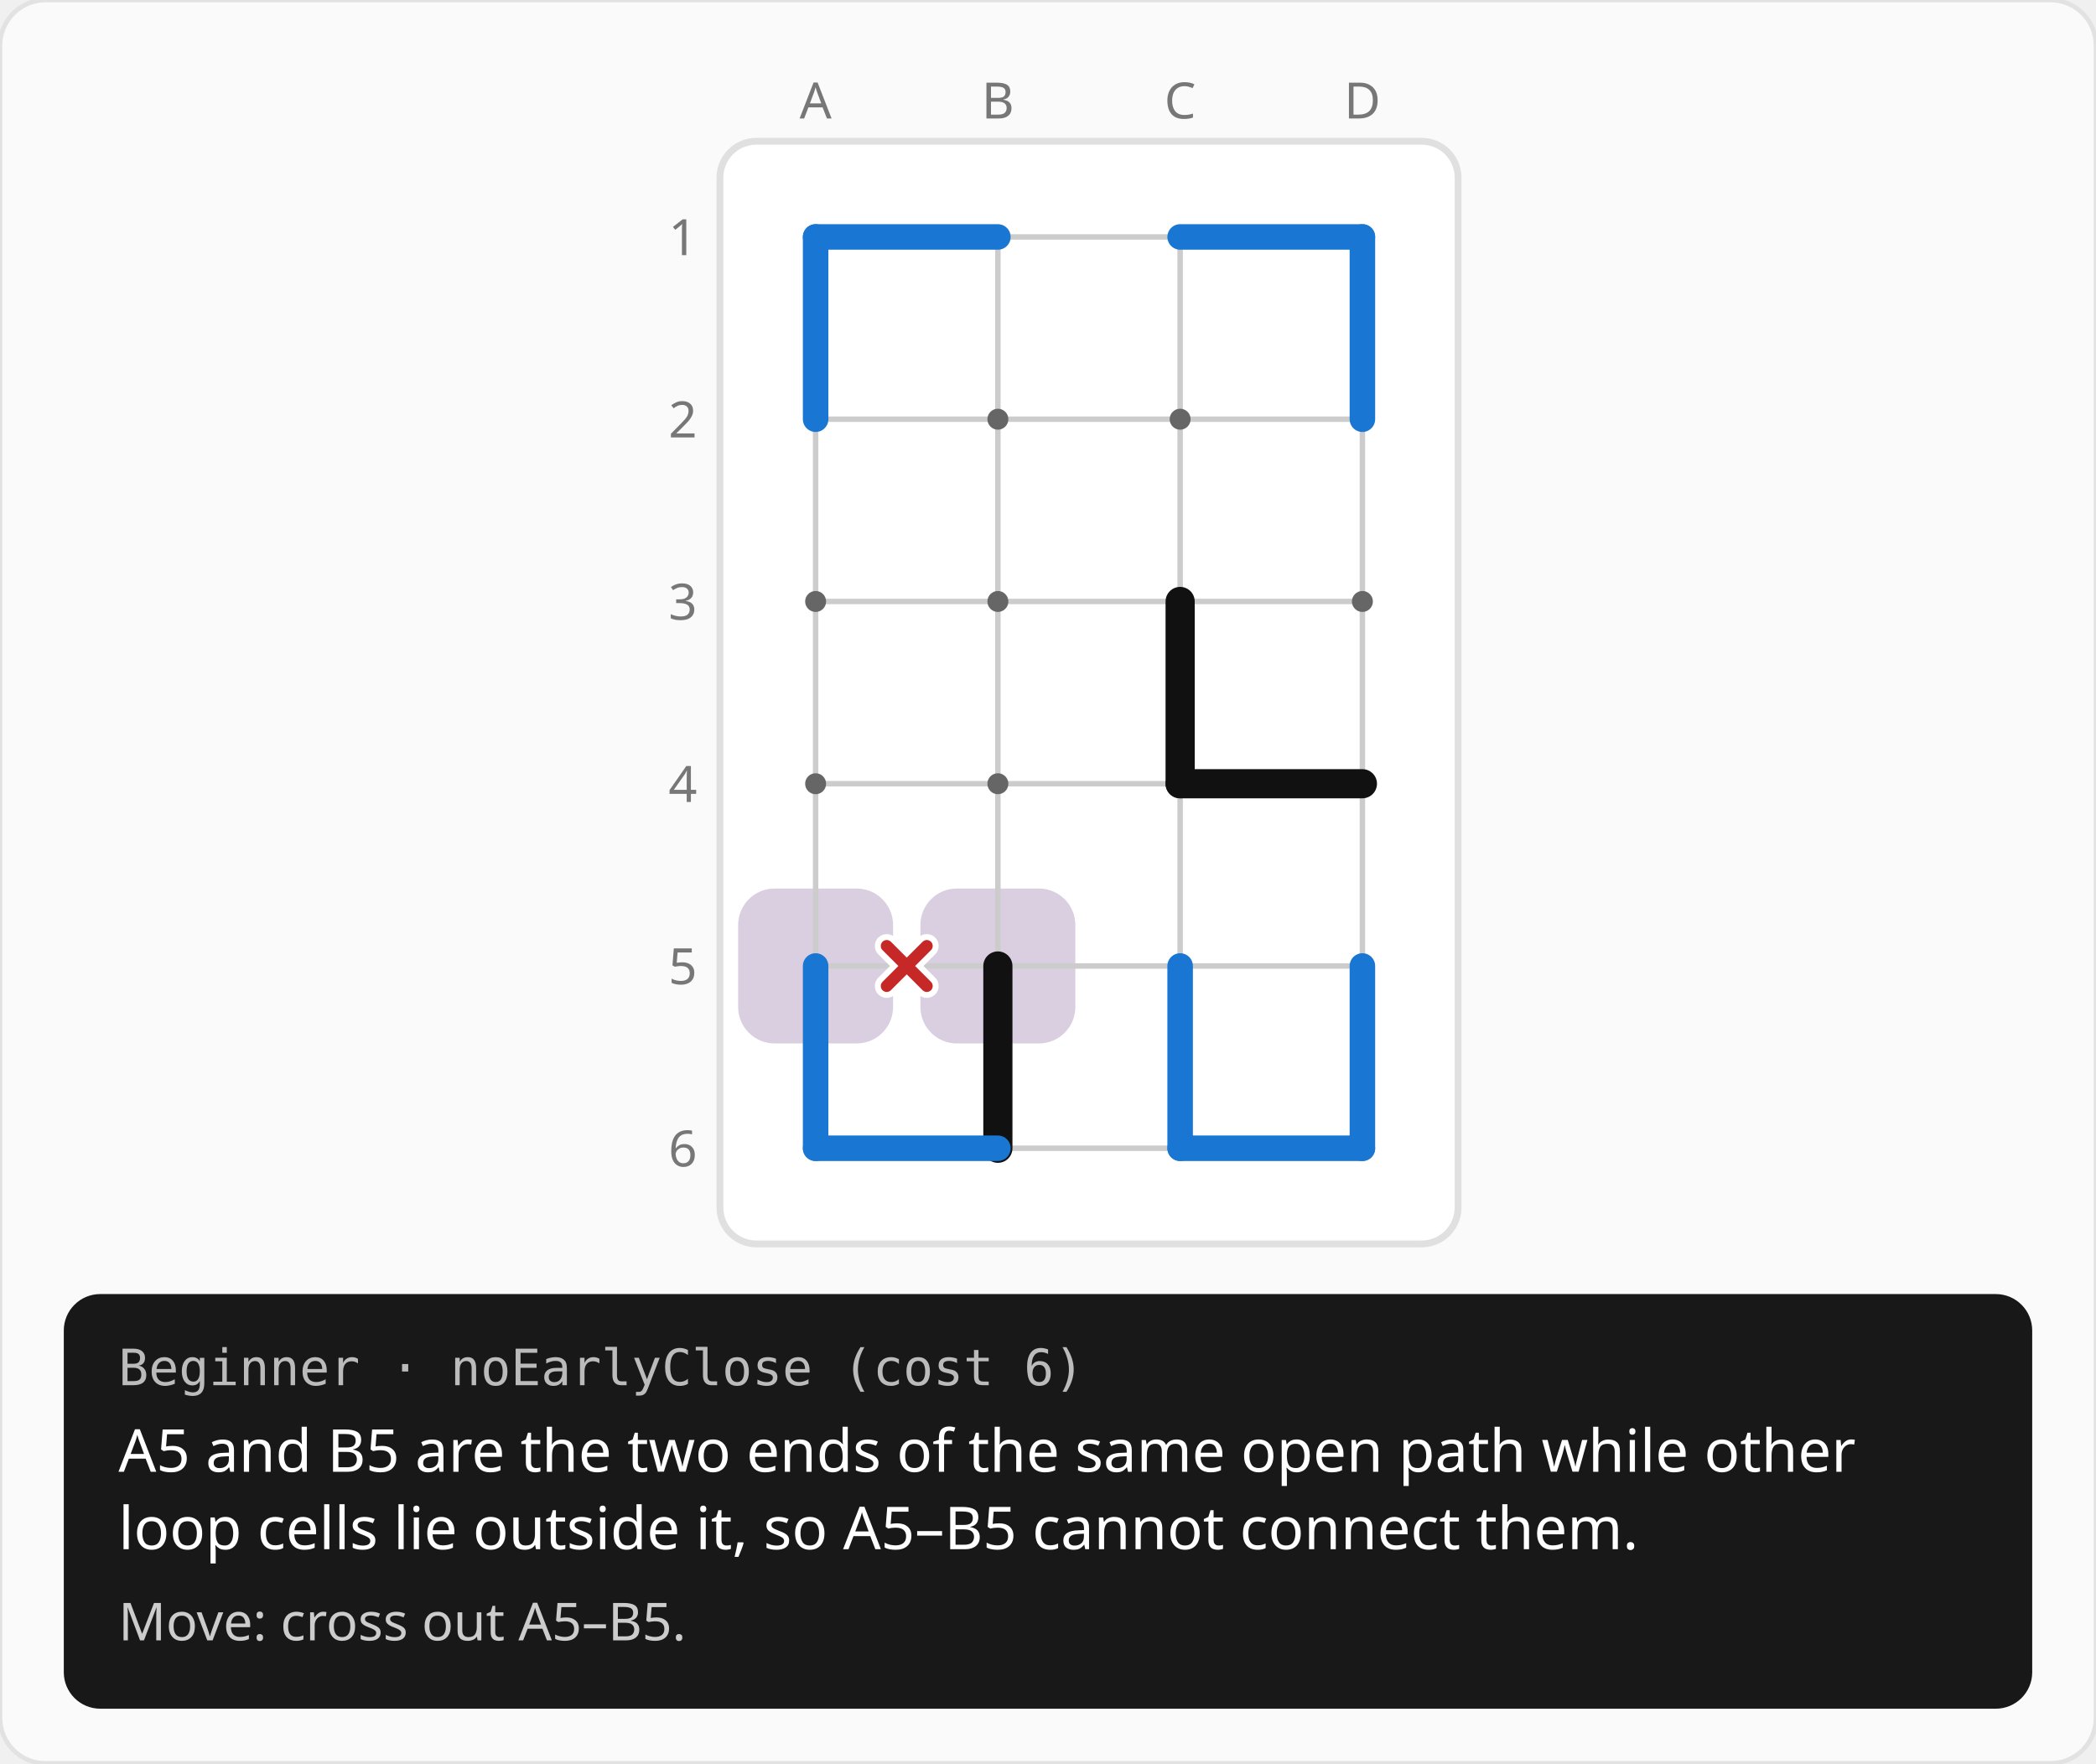
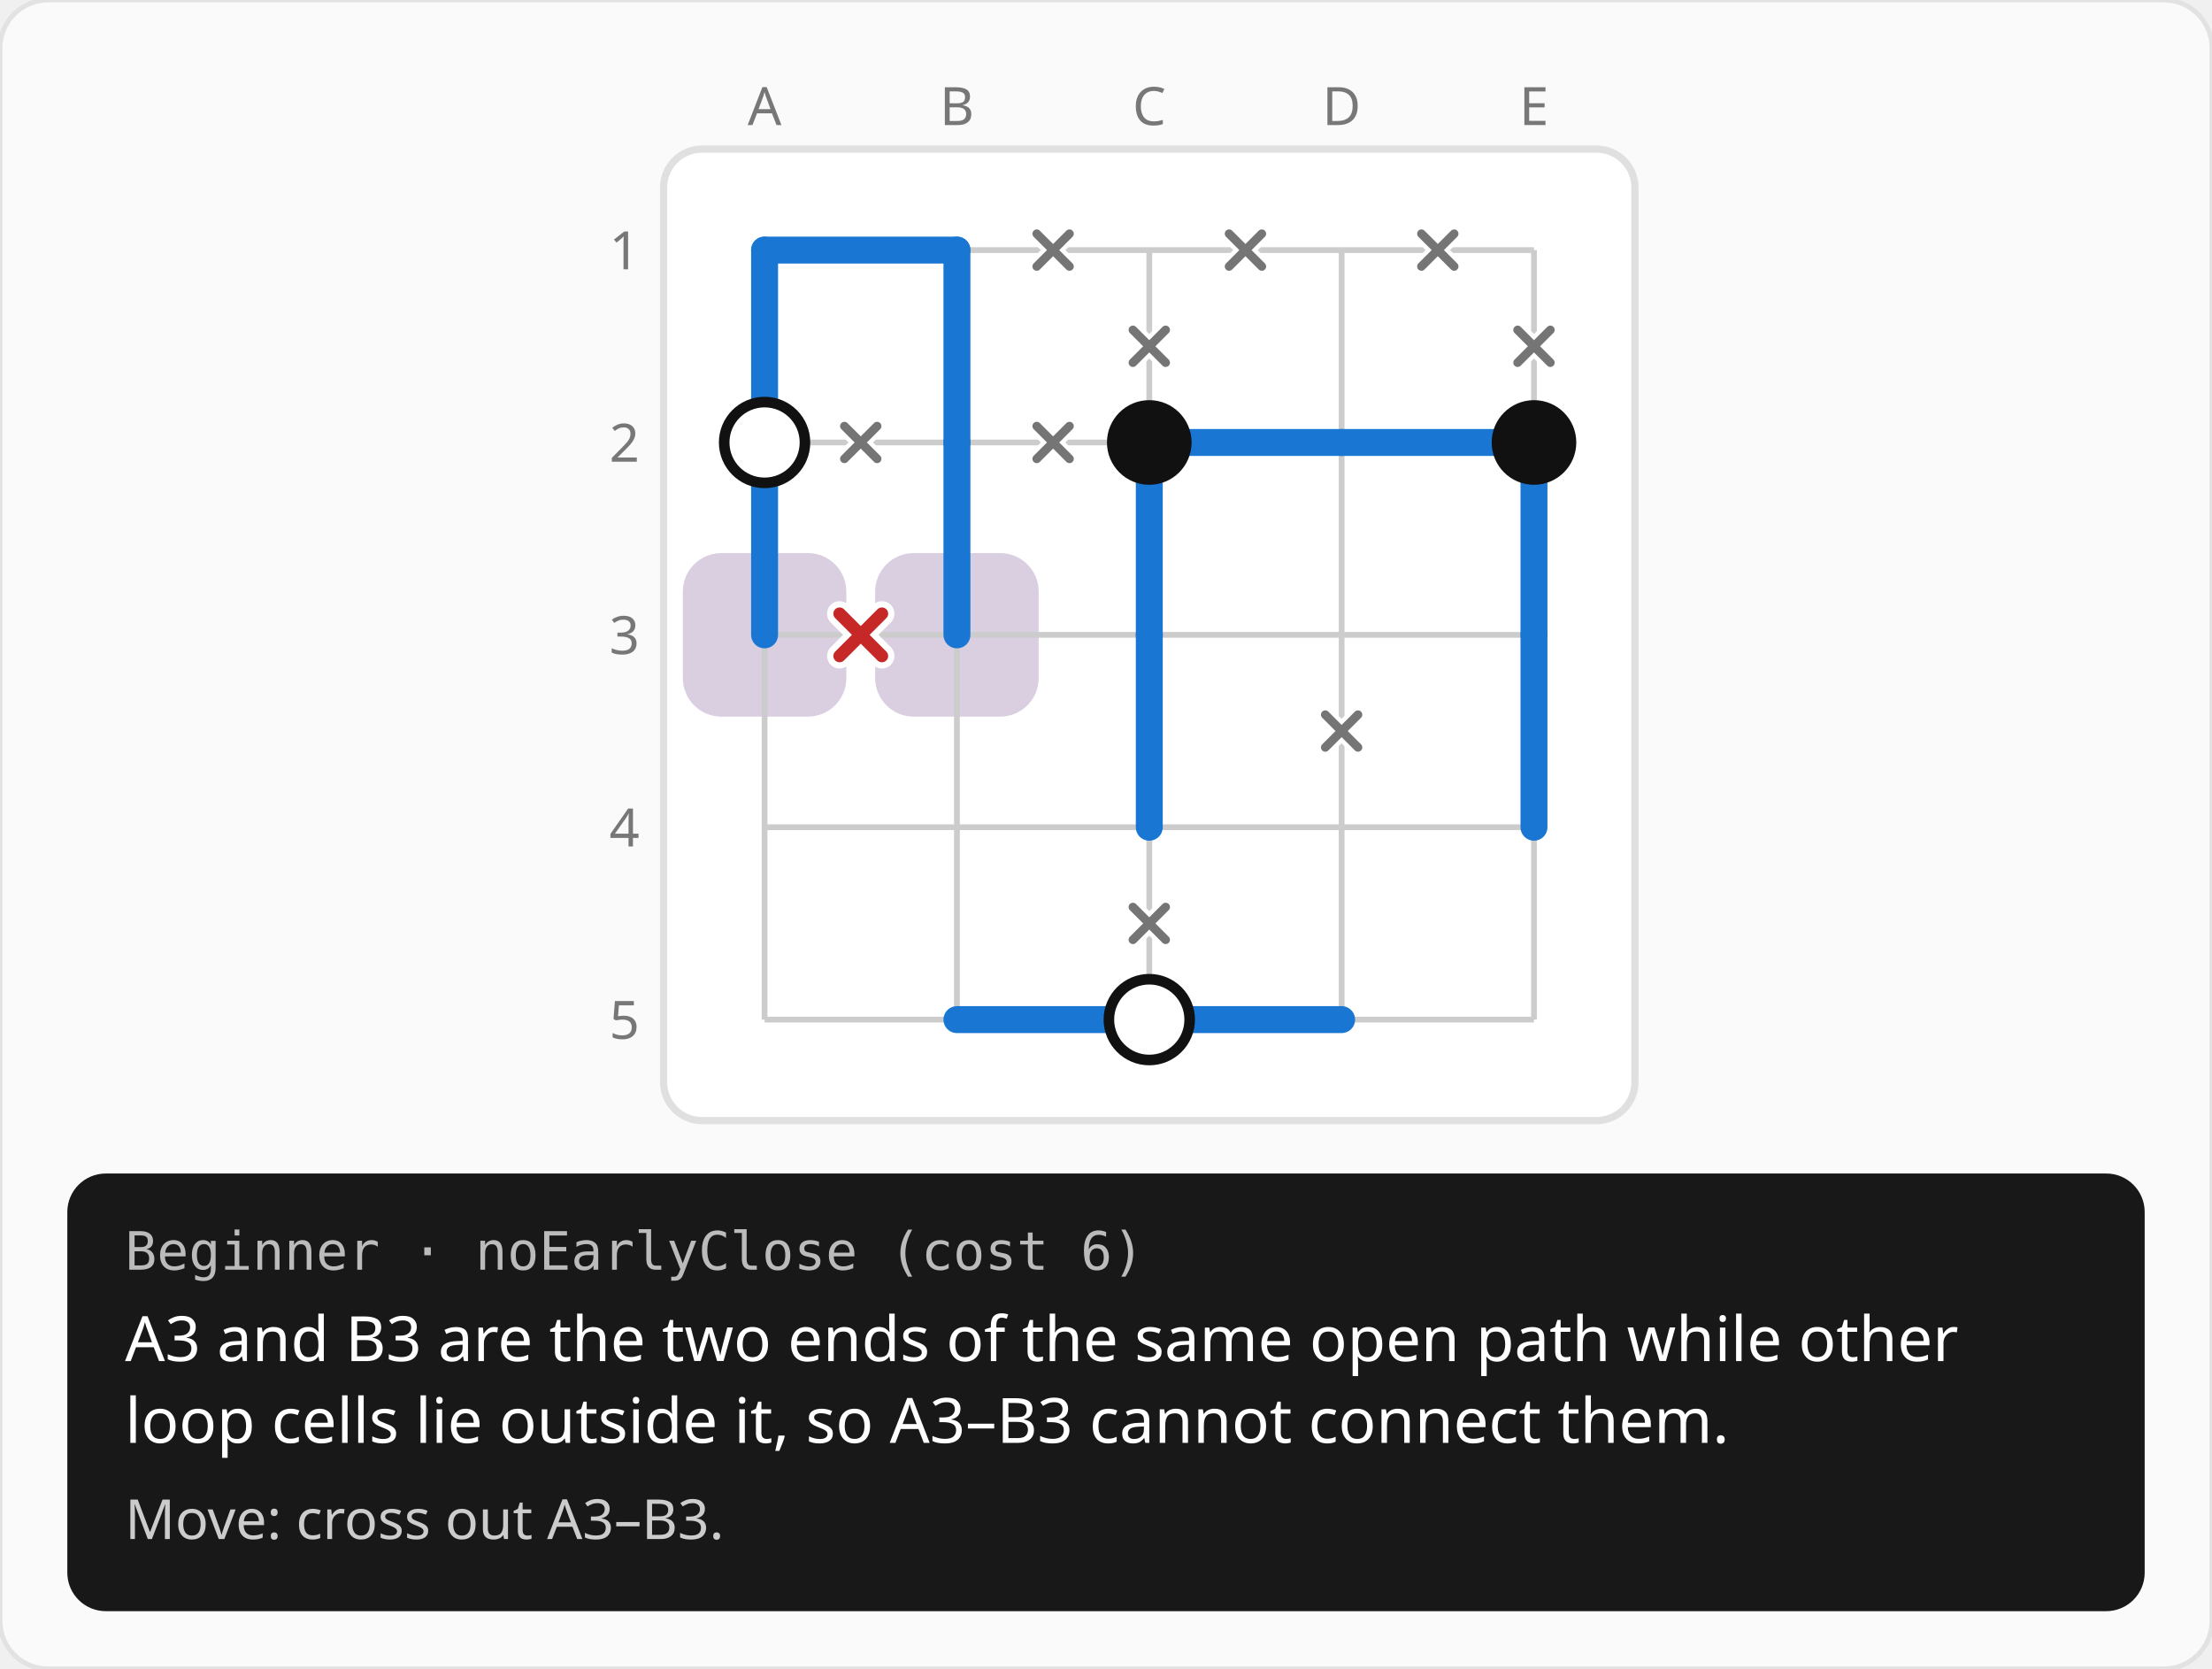
- <svg xmlns="http://www.w3.org/2000/svg" width="460" height="387" viewBox="0 0 460 387">
-   <rect width="460" height="387" rx="10" fill="#fafafa" stroke="#e2e2e2" />
+ <svg xmlns="http://www.w3.org/2000/svg" width="460" height="347" viewBox="0 0 460 347">
+   <rect width="460" height="347" rx="10" fill="#fafafa" stroke="#e2e2e2" />
  <defs>
    <pattern id="hatch" width="8" height="8" patternUnits="userSpaceOnUse" patternTransform="rotate(45)">
      <line x1="0" y1="0" x2="0" y2="8" stroke="#d55e00" stroke-width="3" opacity="0.55" />
    </pattern>
  </defs>
-   <g transform="translate(139 12)">
+   <g transform="translate(119 12)">
    <text x="40" y="14" fill="#777777" font-size="11" font-family="system-ui, sans-serif" text-anchor="middle">A</text>
    <text x="80" y="14" fill="#777777" font-size="11" font-family="system-ui, sans-serif" text-anchor="middle">B</text>
    <text x="120" y="14" fill="#777777" font-size="11" font-family="system-ui, sans-serif" text-anchor="middle">C</text>
    <text x="160" y="14" fill="#777777" font-size="11" font-family="system-ui, sans-serif" text-anchor="middle">D</text>
+     <text x="200" y="14" fill="#777777" font-size="11" font-family="system-ui, sans-serif" text-anchor="middle">E</text>
    <text x="14" y="44" fill="#777777" font-size="11" font-family="system-ui, sans-serif" text-anchor="end">1</text>
    <text x="14" y="84" fill="#777777" font-size="11" font-family="system-ui, sans-serif" text-anchor="end">2</text>
    <text x="14" y="124" fill="#777777" font-size="11" font-family="system-ui, sans-serif" text-anchor="end">3</text>
    <text x="14" y="164" fill="#777777" font-size="11" font-family="system-ui, sans-serif" text-anchor="end">4</text>
    <text x="14" y="204" fill="#777777" font-size="11" font-family="system-ui, sans-serif" text-anchor="end">5</text>
-     <text x="14" y="244" fill="#777777" font-size="11" font-family="system-ui, sans-serif" text-anchor="end">6</text>
    <g transform="translate(18 18)">
-       <rect x="1" y="1" width="162" height="242" rx="8" fill="#ffffff" stroke="#e0e0e0" stroke-width="1.5" />
-       <rect x="5" y="165" width="34" height="34" rx="8" fill="rgba(122,81,149,0.28)" />
-       <rect x="45" y="165" width="34" height="34" rx="8" fill="rgba(122,81,149,0.28)" />
-       <line x1="22" y1="22" x2="142" y2="22" stroke="#cccccc" stroke-width="1.2" />
-       <line x1="22" y1="62" x2="142" y2="62" stroke="#cccccc" stroke-width="1.2" />
-       <line x1="22" y1="102" x2="142" y2="102" stroke="#cccccc" stroke-width="1.2" />
-       <line x1="22" y1="142" x2="142" y2="142" stroke="#cccccc" stroke-width="1.2" />
-       <line x1="22" y1="182" x2="142" y2="182" stroke="#cccccc" stroke-width="1.2" />
-       <line x1="22" y1="222" x2="142" y2="222" stroke="#cccccc" stroke-width="1.2" />
-       <line x1="22" y1="22" x2="22" y2="222" stroke="#cccccc" stroke-width="1.2" />
-       <line x1="62" y1="22" x2="62" y2="222" stroke="#cccccc" stroke-width="1.2" />
-       <line x1="102" y1="22" x2="102" y2="222" stroke="#cccccc" stroke-width="1.2" />
-       <line x1="142" y1="22" x2="142" y2="222" stroke="#cccccc" stroke-width="1.2" />
-       <circle cx="22" cy="22" r="2.3" fill="#666666" />
-       <circle cx="62" cy="22" r="2.3" fill="#666666" />
-       <circle cx="102" cy="22" r="2.3" fill="#666666" />
-       <circle cx="142" cy="22" r="2.3" fill="#666666" />
-       <circle cx="22" cy="62" r="2.3" fill="#666666" />
-       <circle cx="62" cy="62" r="2.3" fill="#666666" />
-       <circle cx="102" cy="62" r="2.3" fill="#666666" />
-       <circle cx="142" cy="62" r="2.3" fill="#666666" />
-       <circle cx="22" cy="102" r="2.3" fill="#666666" />
-       <circle cx="62" cy="102" r="2.3" fill="#666666" />
-       <circle cx="102" cy="102" r="2.3" fill="#666666" />
-       <circle cx="142" cy="102" r="2.3" fill="#666666" />
-       <circle cx="22" cy="142" r="2.3" fill="#666666" />
-       <circle cx="62" cy="142" r="2.3" fill="#666666" />
-       <circle cx="102" cy="142" r="2.3" fill="#666666" />
-       <circle cx="142" cy="142" r="2.3" fill="#666666" />
-       <circle cx="22" cy="182" r="2.3" fill="#666666" />
-       <circle cx="62" cy="182" r="2.3" fill="#666666" />
-       <circle cx="102" cy="182" r="2.3" fill="#666666" />
-       <circle cx="142" cy="182" r="2.3" fill="#666666" />
-       <circle cx="22" cy="222" r="2.3" fill="#666666" />
-       <circle cx="62" cy="222" r="2.3" fill="#666666" />
-       <circle cx="102" cy="222" r="2.3" fill="#666666" />
-       <circle cx="142" cy="222" r="2.3" fill="#666666" />
+       <rect x="1" y="1" width="202" height="202" rx="8" fill="#ffffff" stroke="#e0e0e0" stroke-width="1.5" />
+       <rect x="5" y="85" width="34" height="34" rx="8" fill="rgba(122,81,149,0.28)" />
+       <rect x="45" y="85" width="34" height="34" rx="8" fill="rgba(122,81,149,0.28)" />
+       <line x1="22" y1="22" x2="182" y2="22" stroke="#cccccc" stroke-width="1.2" />
+       <line x1="22" y1="62" x2="182" y2="62" stroke="#cccccc" stroke-width="1.2" />
+       <line x1="22" y1="102" x2="182" y2="102" stroke="#cccccc" stroke-width="1.2" />
+       <line x1="22" y1="142" x2="182" y2="142" stroke="#cccccc" stroke-width="1.2" />
+       <line x1="22" y1="182" x2="182" y2="182" stroke="#cccccc" stroke-width="1.2" />
+       <line x1="22" y1="22" x2="22" y2="182" stroke="#cccccc" stroke-width="1.2" />
+       <line x1="62" y1="22" x2="62" y2="182" stroke="#cccccc" stroke-width="1.2" />
+       <line x1="102" y1="22" x2="102" y2="182" stroke="#cccccc" stroke-width="1.2" />
+       <line x1="142" y1="22" x2="142" y2="182" stroke="#cccccc" stroke-width="1.2" />
+       <line x1="182" y1="22" x2="182" y2="182" stroke="#cccccc" stroke-width="1.2" />
      <line x1="22" y1="22" x2="62" y2="22" stroke="#1976d2" stroke-width="5.6" stroke-linecap="round" />
      <line x1="22" y1="22" x2="22" y2="62" stroke="#1976d2" stroke-width="5.6" stroke-linecap="round" />
-       <line x1="102" y1="22" x2="142" y2="22" stroke="#1976d2" stroke-width="5.6" stroke-linecap="round" />
-       <line x1="142" y1="22" x2="142" y2="62" stroke="#1976d2" stroke-width="5.6" stroke-linecap="round" />
-       <line x1="102" y1="102" x2="102" y2="142" stroke="#111111" stroke-width="6.4" stroke-linecap="round" />
-       <line x1="102" y1="142" x2="142" y2="142" stroke="#111111" stroke-width="6.4" stroke-linecap="round" />
-       <line x1="22" y1="182" x2="22" y2="222" stroke="#1976d2" stroke-width="5.6" stroke-linecap="round" />
-       <line x1="62" y1="182" x2="62" y2="222" stroke="#111111" stroke-width="6.4" stroke-linecap="round" />
-       <line x1="102" y1="182" x2="102" y2="222" stroke="#1976d2" stroke-width="5.6" stroke-linecap="round" />
-       <line x1="142" y1="182" x2="142" y2="222" stroke="#1976d2" stroke-width="5.6" stroke-linecap="round" />
-       <line x1="22" y1="222" x2="62" y2="222" stroke="#1976d2" stroke-width="5.6" stroke-linecap="round" />
-       <line x1="102" y1="222" x2="142" y2="222" stroke="#1976d2" stroke-width="5.6" stroke-linecap="round" />
-       <path d="M37.6 177.6L46.4 186.4M37.6 186.4L46.4 177.6" stroke="#ffffff" stroke-width="5.2" stroke-linecap="round" />
-       <path d="M37.6 177.6L46.4 186.4M37.6 186.4L46.4 177.6" stroke="#c62828" stroke-width="2.6" stroke-linecap="round" />
+       <line x1="62" y1="22" x2="62" y2="62" stroke="#1976d2" stroke-width="5.6" stroke-linecap="round" />
+       <line x1="22" y1="62" x2="22" y2="102" stroke="#1976d2" stroke-width="5.6" stroke-linecap="round" />
+       <line x1="62" y1="62" x2="62" y2="102" stroke="#1976d2" stroke-width="5.6" stroke-linecap="round" />
+       <line x1="102" y1="62" x2="142" y2="62" stroke="#1976d2" stroke-width="5.6" stroke-linecap="round" />
+       <line x1="102" y1="62" x2="102" y2="102" stroke="#1976d2" stroke-width="5.6" stroke-linecap="round" />
+       <line x1="142" y1="62" x2="182" y2="62" stroke="#1976d2" stroke-width="5.6" stroke-linecap="round" />
+       <line x1="182" y1="62" x2="182" y2="102" stroke="#1976d2" stroke-width="5.6" stroke-linecap="round" />
+       <line x1="102" y1="102" x2="102" y2="142" stroke="#1976d2" stroke-width="5.6" stroke-linecap="round" />
+       <line x1="182" y1="102" x2="182" y2="142" stroke="#1976d2" stroke-width="5.6" stroke-linecap="round" />
+       <line x1="62" y1="182" x2="102" y2="182" stroke="#1976d2" stroke-width="5.6" stroke-linecap="round" />
+       <line x1="102" y1="182" x2="142" y2="182" stroke="#1976d2" stroke-width="5.6" stroke-linecap="round" />
+       <circle cx="22" cy="62" r="8.4" fill="#ffffff" />
+       <circle cx="22" cy="62" r="8.4" fill="none" stroke="#111111" stroke-width="2.2" />
+       <circle cx="102" cy="62" r="8.8" fill="#111111" />
+       <circle cx="182" cy="62" r="8.8" fill="#111111" />
+       <circle cx="102" cy="182" r="8.4" fill="#ffffff" />
+       <circle cx="102" cy="182" r="8.4" fill="none" stroke="#111111" stroke-width="2.2" />
+       <path d="M78.6 18.6L85.4 25.4M78.6 25.4L85.4 18.6" stroke="#ffffff" stroke-width="3.6" stroke-linecap="round" />
+       <path d="M78.6 18.6L85.4 25.4M78.6 25.4L85.4 18.6" stroke="#757575" stroke-width="1.8" stroke-linecap="round" />
+       <path d="M118.6 18.6L125.4 25.4M118.6 25.4L125.4 18.6" stroke="#ffffff" stroke-width="3.6" stroke-linecap="round" />
+       <path d="M118.6 18.6L125.4 25.4M118.6 25.4L125.4 18.6" stroke="#757575" stroke-width="1.8" stroke-linecap="round" />
+       <path d="M98.6 38.6L105.4 45.4M98.6 45.4L105.4 38.6" stroke="#ffffff" stroke-width="3.6" stroke-linecap="round" />
+       <path d="M98.6 38.6L105.4 45.4M98.6 45.4L105.4 38.6" stroke="#757575" stroke-width="1.8" stroke-linecap="round" />
+       <path d="M158.6 18.6L165.4 25.4M158.6 25.4L165.4 18.6" stroke="#ffffff" stroke-width="3.6" stroke-linecap="round" />
+       <path d="M158.6 18.6L165.4 25.4M158.6 25.4L165.4 18.6" stroke="#757575" stroke-width="1.8" stroke-linecap="round" />
+       <path d="M178.6 38.6L185.4 45.4M178.6 45.4L185.4 38.6" stroke="#ffffff" stroke-width="3.6" stroke-linecap="round" />
+       <path d="M178.6 38.6L185.4 45.4M178.6 45.4L185.4 38.6" stroke="#757575" stroke-width="1.8" stroke-linecap="round" />
+       <path d="M38.6 58.6L45.4 65.4M38.6 65.4L45.4 58.6" stroke="#ffffff" stroke-width="3.6" stroke-linecap="round" />
+       <path d="M38.6 58.6L45.4 65.4M38.6 65.4L45.4 58.6" stroke="#757575" stroke-width="1.8" stroke-linecap="round" />
+       <path d="M78.6 58.6L85.4 65.4M78.6 65.4L85.4 58.6" stroke="#ffffff" stroke-width="3.6" stroke-linecap="round" />
+       <path d="M78.6 58.6L85.4 65.4M78.6 65.4L85.4 58.6" stroke="#757575" stroke-width="1.8" stroke-linecap="round" />
+       <path d="M138.6 118.6L145.4 125.4M138.6 125.4L145.4 118.6" stroke="#ffffff" stroke-width="3.6" stroke-linecap="round" />
+       <path d="M138.6 118.6L145.4 125.4M138.6 125.4L145.4 118.6" stroke="#757575" stroke-width="1.8" stroke-linecap="round" />
+       <path d="M98.6 158.6L105.4 165.4M98.6 165.4L105.4 158.6" stroke="#ffffff" stroke-width="3.6" stroke-linecap="round" />
+       <path d="M98.6 158.6L105.4 165.4M98.6 165.4L105.4 158.6" stroke="#757575" stroke-width="1.8" stroke-linecap="round" />
+       <path d="M37.6 97.6L46.4 106.4M37.6 106.4L46.4 97.6" stroke="#ffffff" stroke-width="5.2" stroke-linecap="round" />
+       <path d="M37.6 97.6L46.4 106.4M37.6 106.4L46.4 97.6" stroke="#c62828" stroke-width="2.6" stroke-linecap="round" />
    </g>
  </g>
-   <rect x="14" y="284" width="432" height="91" rx="8" fill="#181818" />
-   <text x="26" y="304" fill="#bbbbbb" font-size="11" font-family="ui-monospace, Menlo, monospace">Beginner · noEarlyClose (cost 6)</text>
-   <text x="26" y="323" fill="#ffffff" font-size="13" font-family="system-ui, sans-serif">A5 and B5 are the two ends of the same open path while other</text>
-   <text x="26" y="340" fill="#ffffff" font-size="13" font-family="system-ui, sans-serif">loop cells lie outside it, so A5–B5 cannot connect them.</text>
-   <text x="26" y="360" fill="#cccccc" font-size="11.5" font-family="system-ui, sans-serif">Move: cross out A5–B5.</text>
+   <rect x="14" y="244" width="432" height="91" rx="8" fill="#181818" />
+   <text x="26" y="264" fill="#bbbbbb" font-size="11" font-family="ui-monospace, Menlo, monospace">Beginner · noEarlyClose (cost 6)</text>
+   <text x="26" y="283" fill="#ffffff" font-size="13" font-family="system-ui, sans-serif">A3 and B3 are the two ends of the same open path while other</text>
+   <text x="26" y="300" fill="#ffffff" font-size="13" font-family="system-ui, sans-serif">loop cells lie outside it, so A3–B3 cannot connect them.</text>
+   <text x="26" y="320" fill="#cccccc" font-size="11.5" font-family="system-ui, sans-serif">Move: cross out A3–B3.</text>
</svg>
